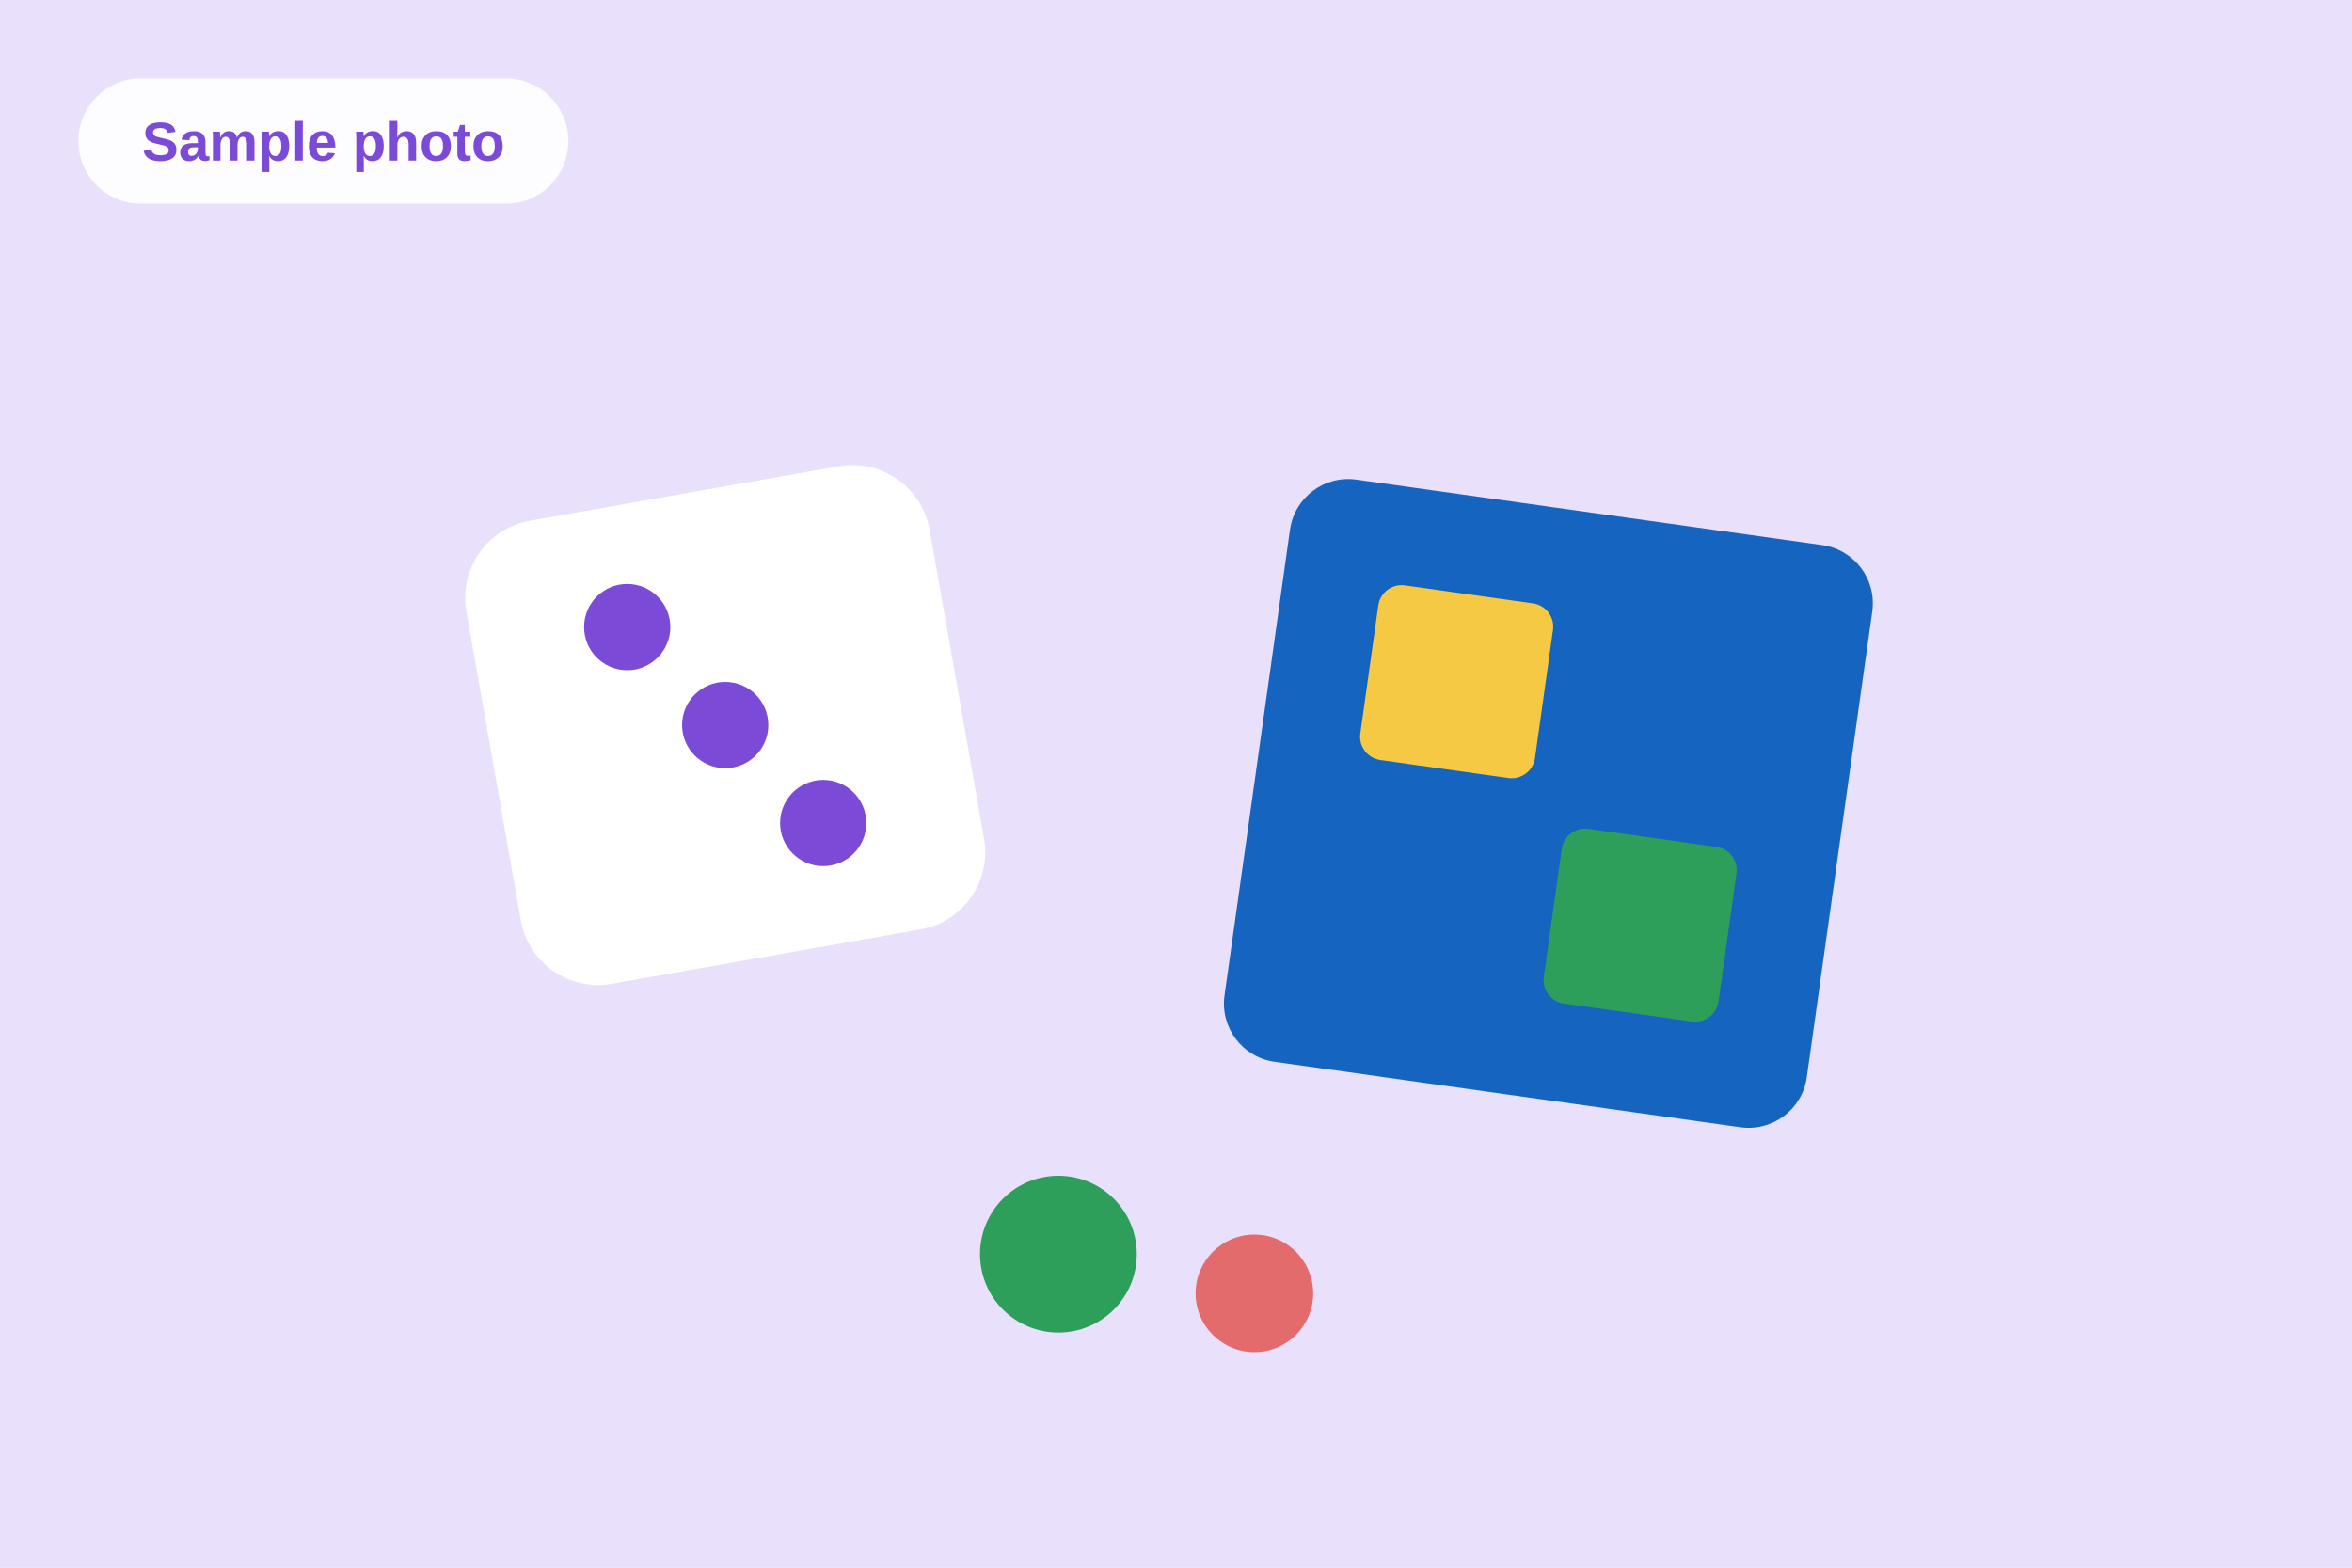
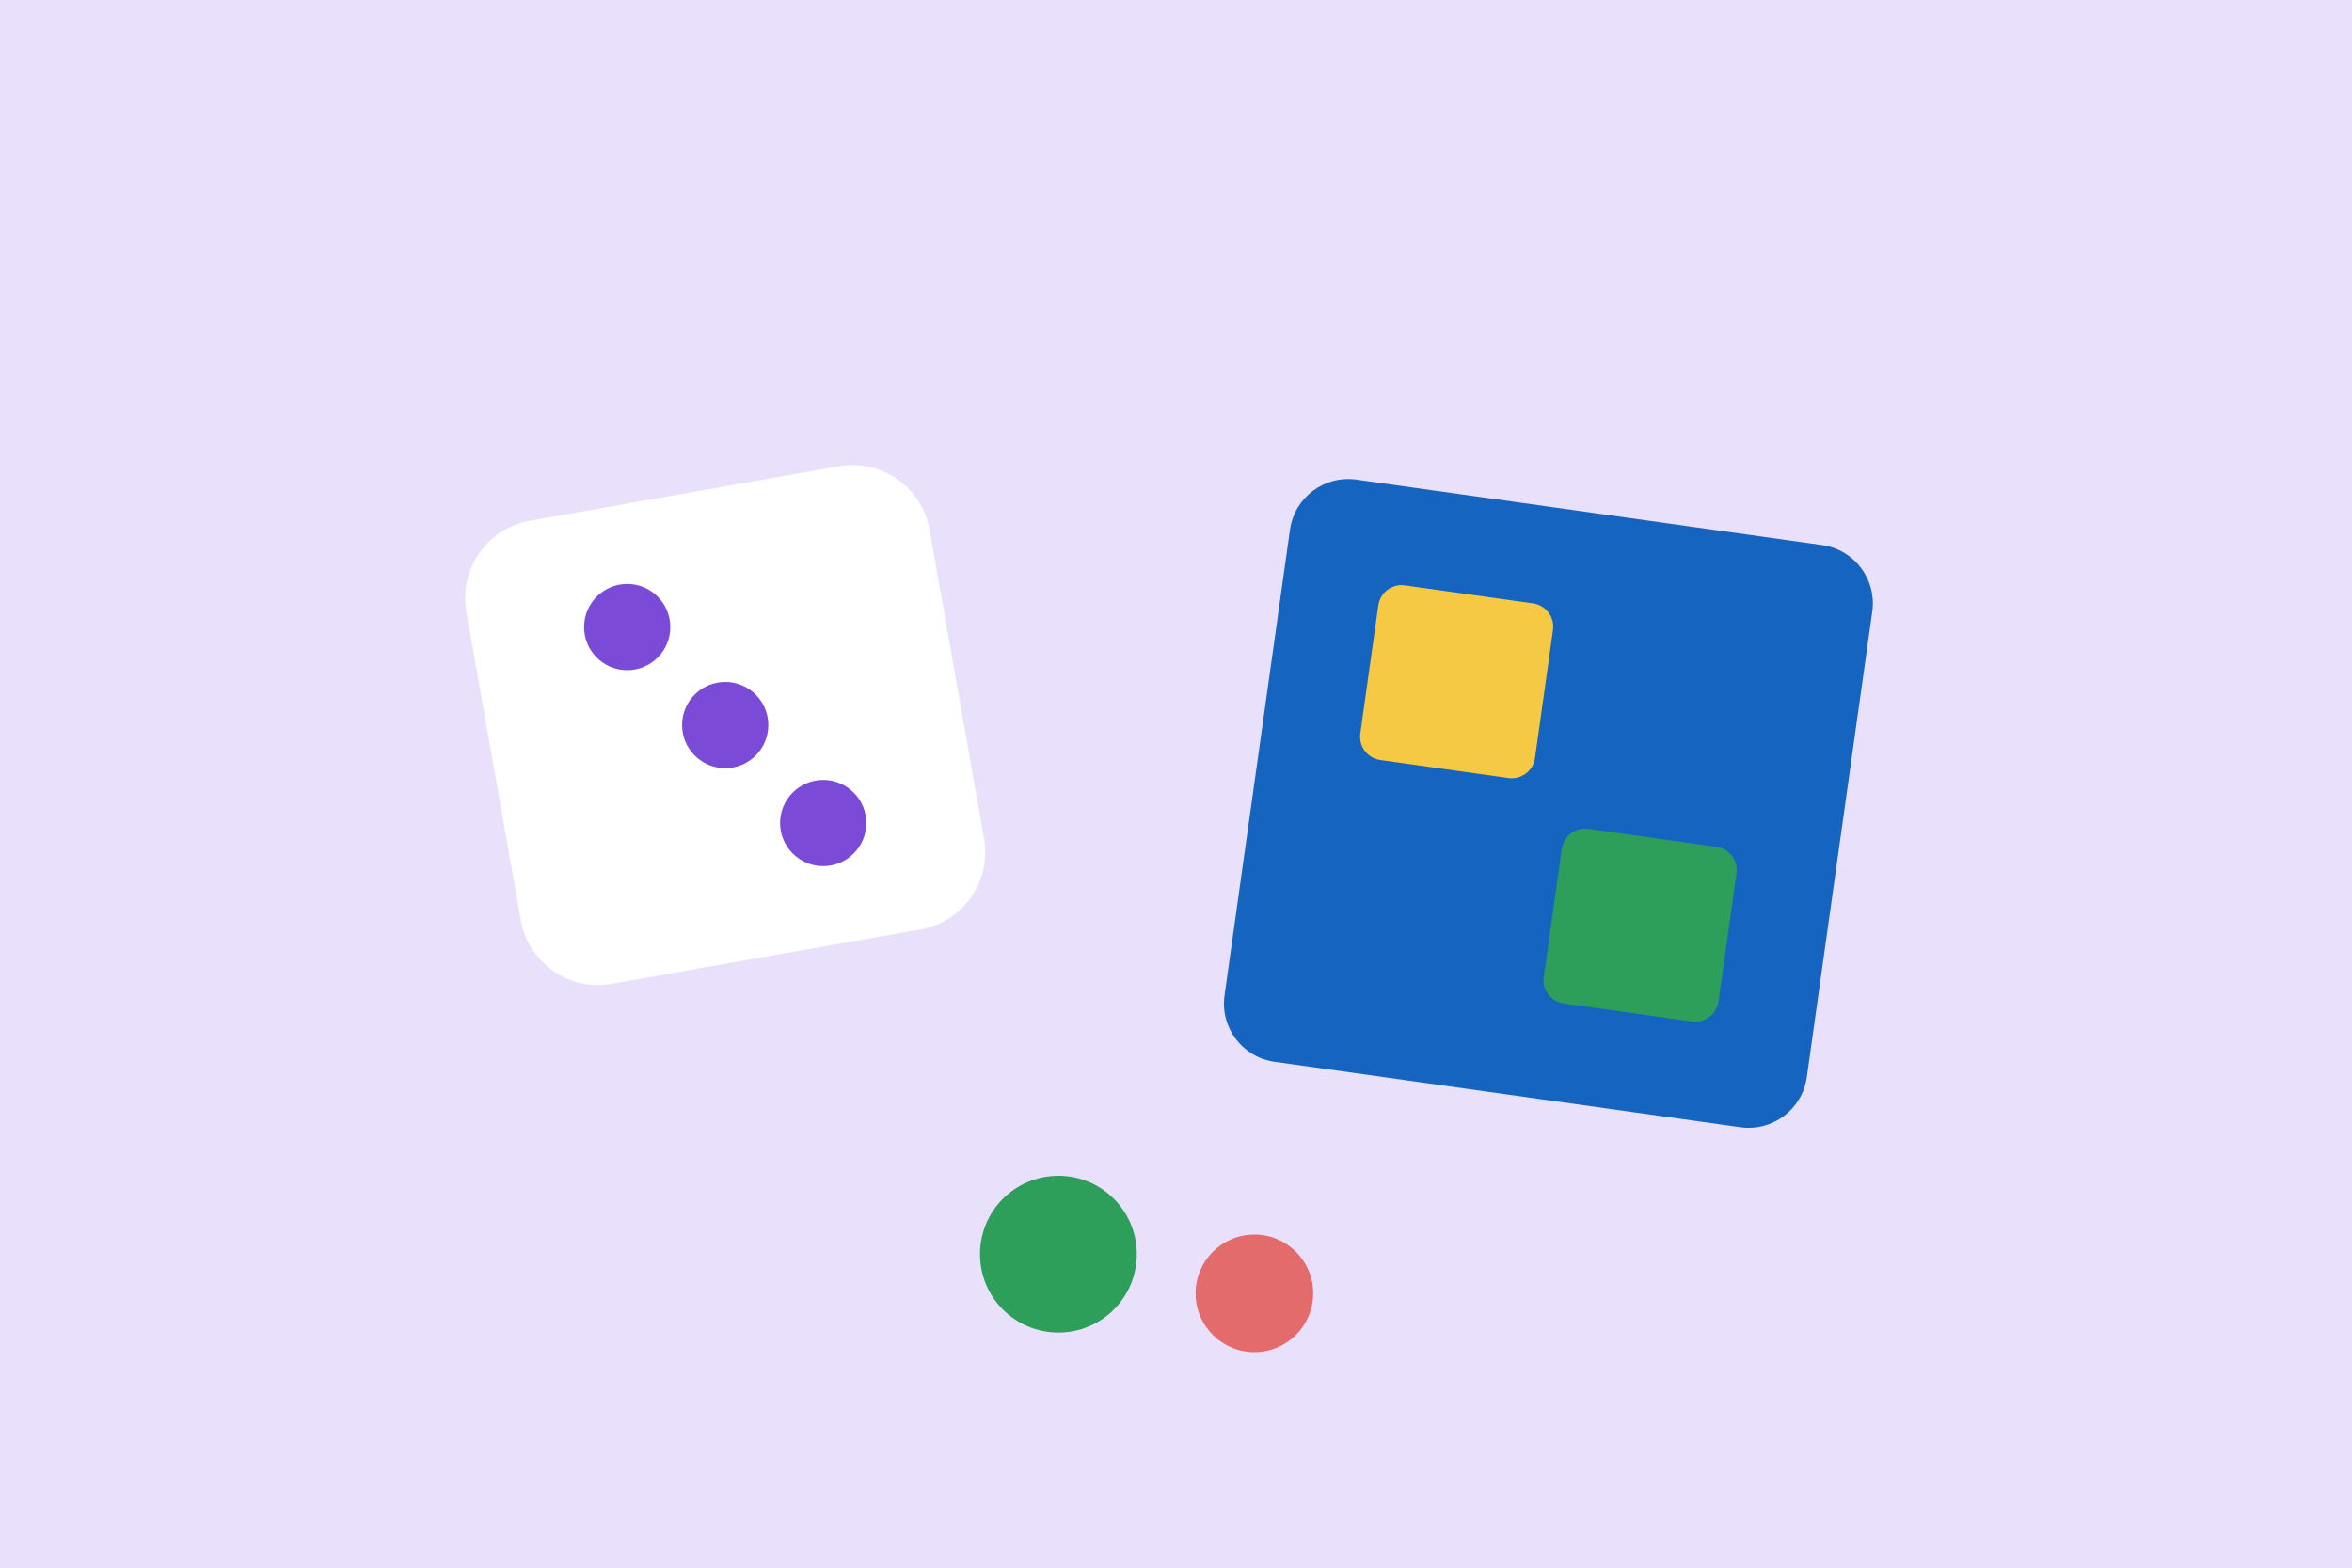
<svg xmlns="http://www.w3.org/2000/svg" viewBox="0 0 1200 800" width="1200" height="800">
  <rect width="1200" height="800" fill="#E9E0FB" />
  <rect x="250" y="250" width="240" height="240" rx="40" fill="#fff" transform="rotate(-10 370 370)" />
  <g fill="#7B4BD8">
    <circle cx="320" cy="320" r="22" />
    <circle cx="420" cy="420" r="22" />
    <circle cx="370" cy="370" r="22" />
  </g>
  <rect x="640" y="260" width="300" height="300" rx="30" fill="#1565C0" transform="rotate(8 790 410)" />
  <rect x="690" y="310" width="90" height="90" rx="12" fill="#F6C945" transform="rotate(8 790 410)" />
  <rect x="800" y="420" width="90" height="90" rx="12" fill="#2E9E5B" transform="rotate(8 790 410)" />
  <circle cx="540" cy="640" r="40" fill="#2E9E5B" />
  <circle cx="640" cy="660" r="30" fill="#E36B6B" />
-   <rect x="40" y="40" width="250" height="64" rx="32" fill="#ffffff" opacity="0.92" />
-   <text x="165" y="82" text-anchor="middle" font-family="Arial, sans-serif" font-size="28" font-weight="700" fill="#7B4BD8">Sample photo</text>
</svg>
